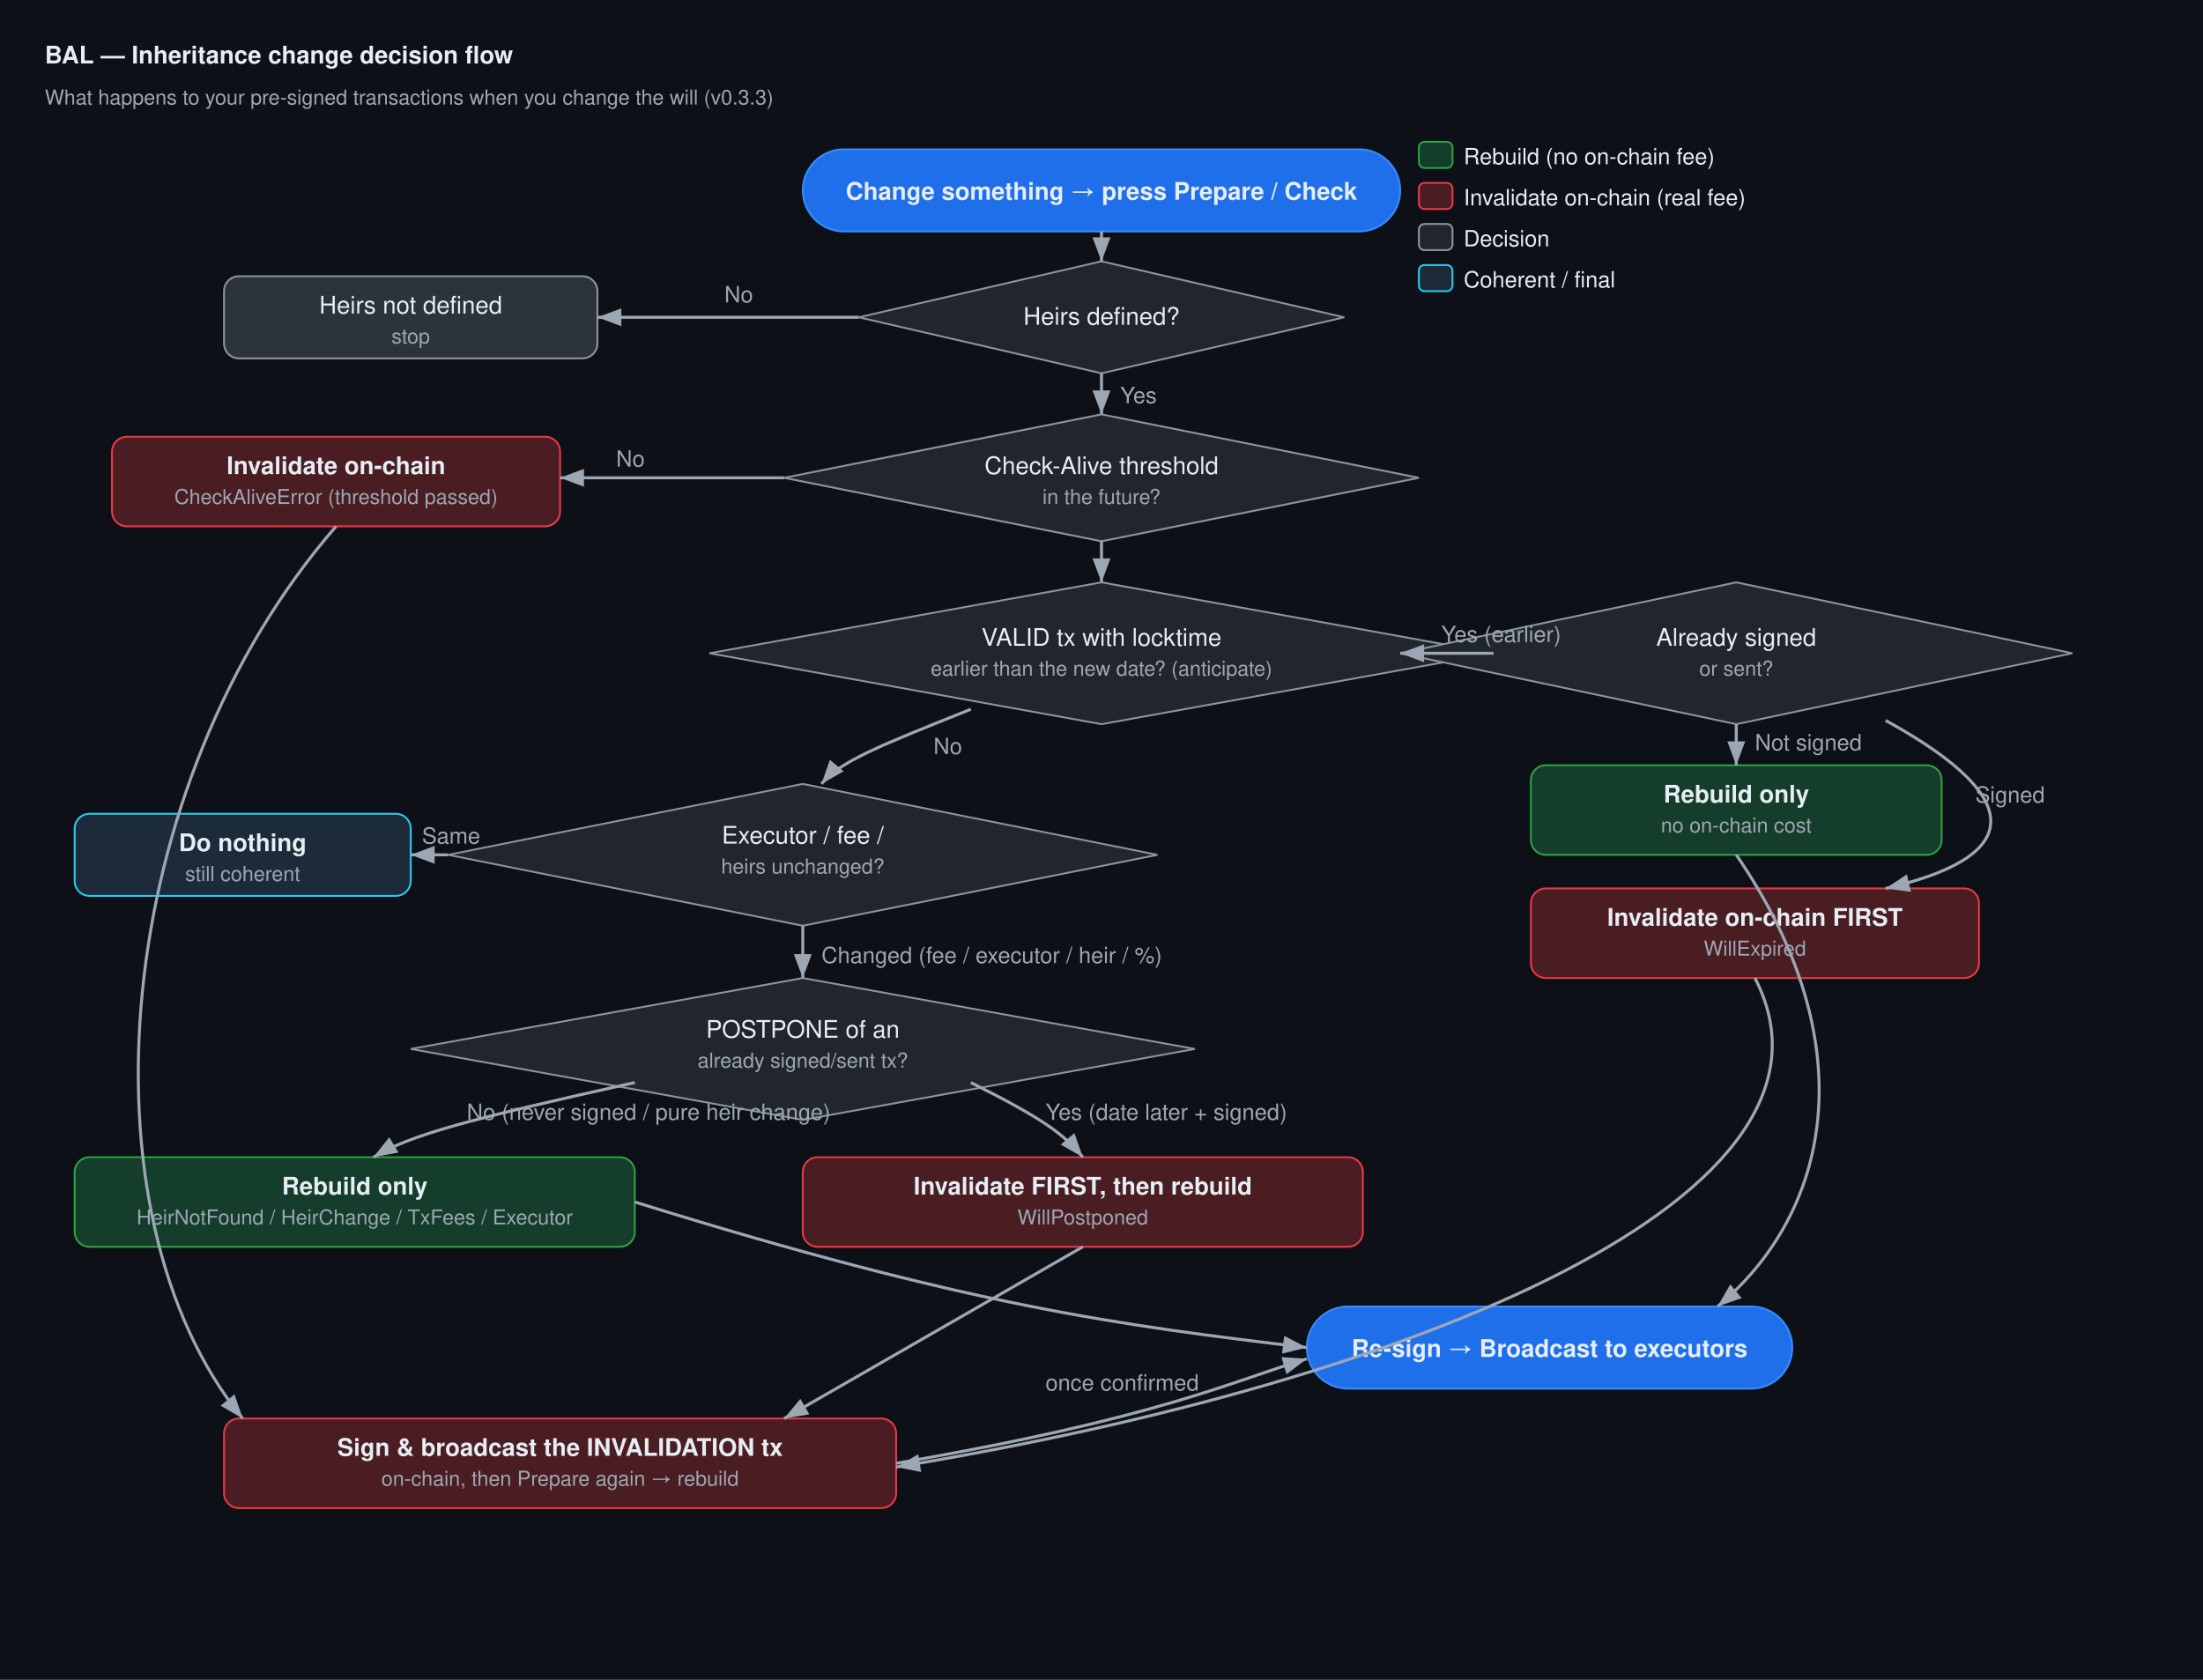
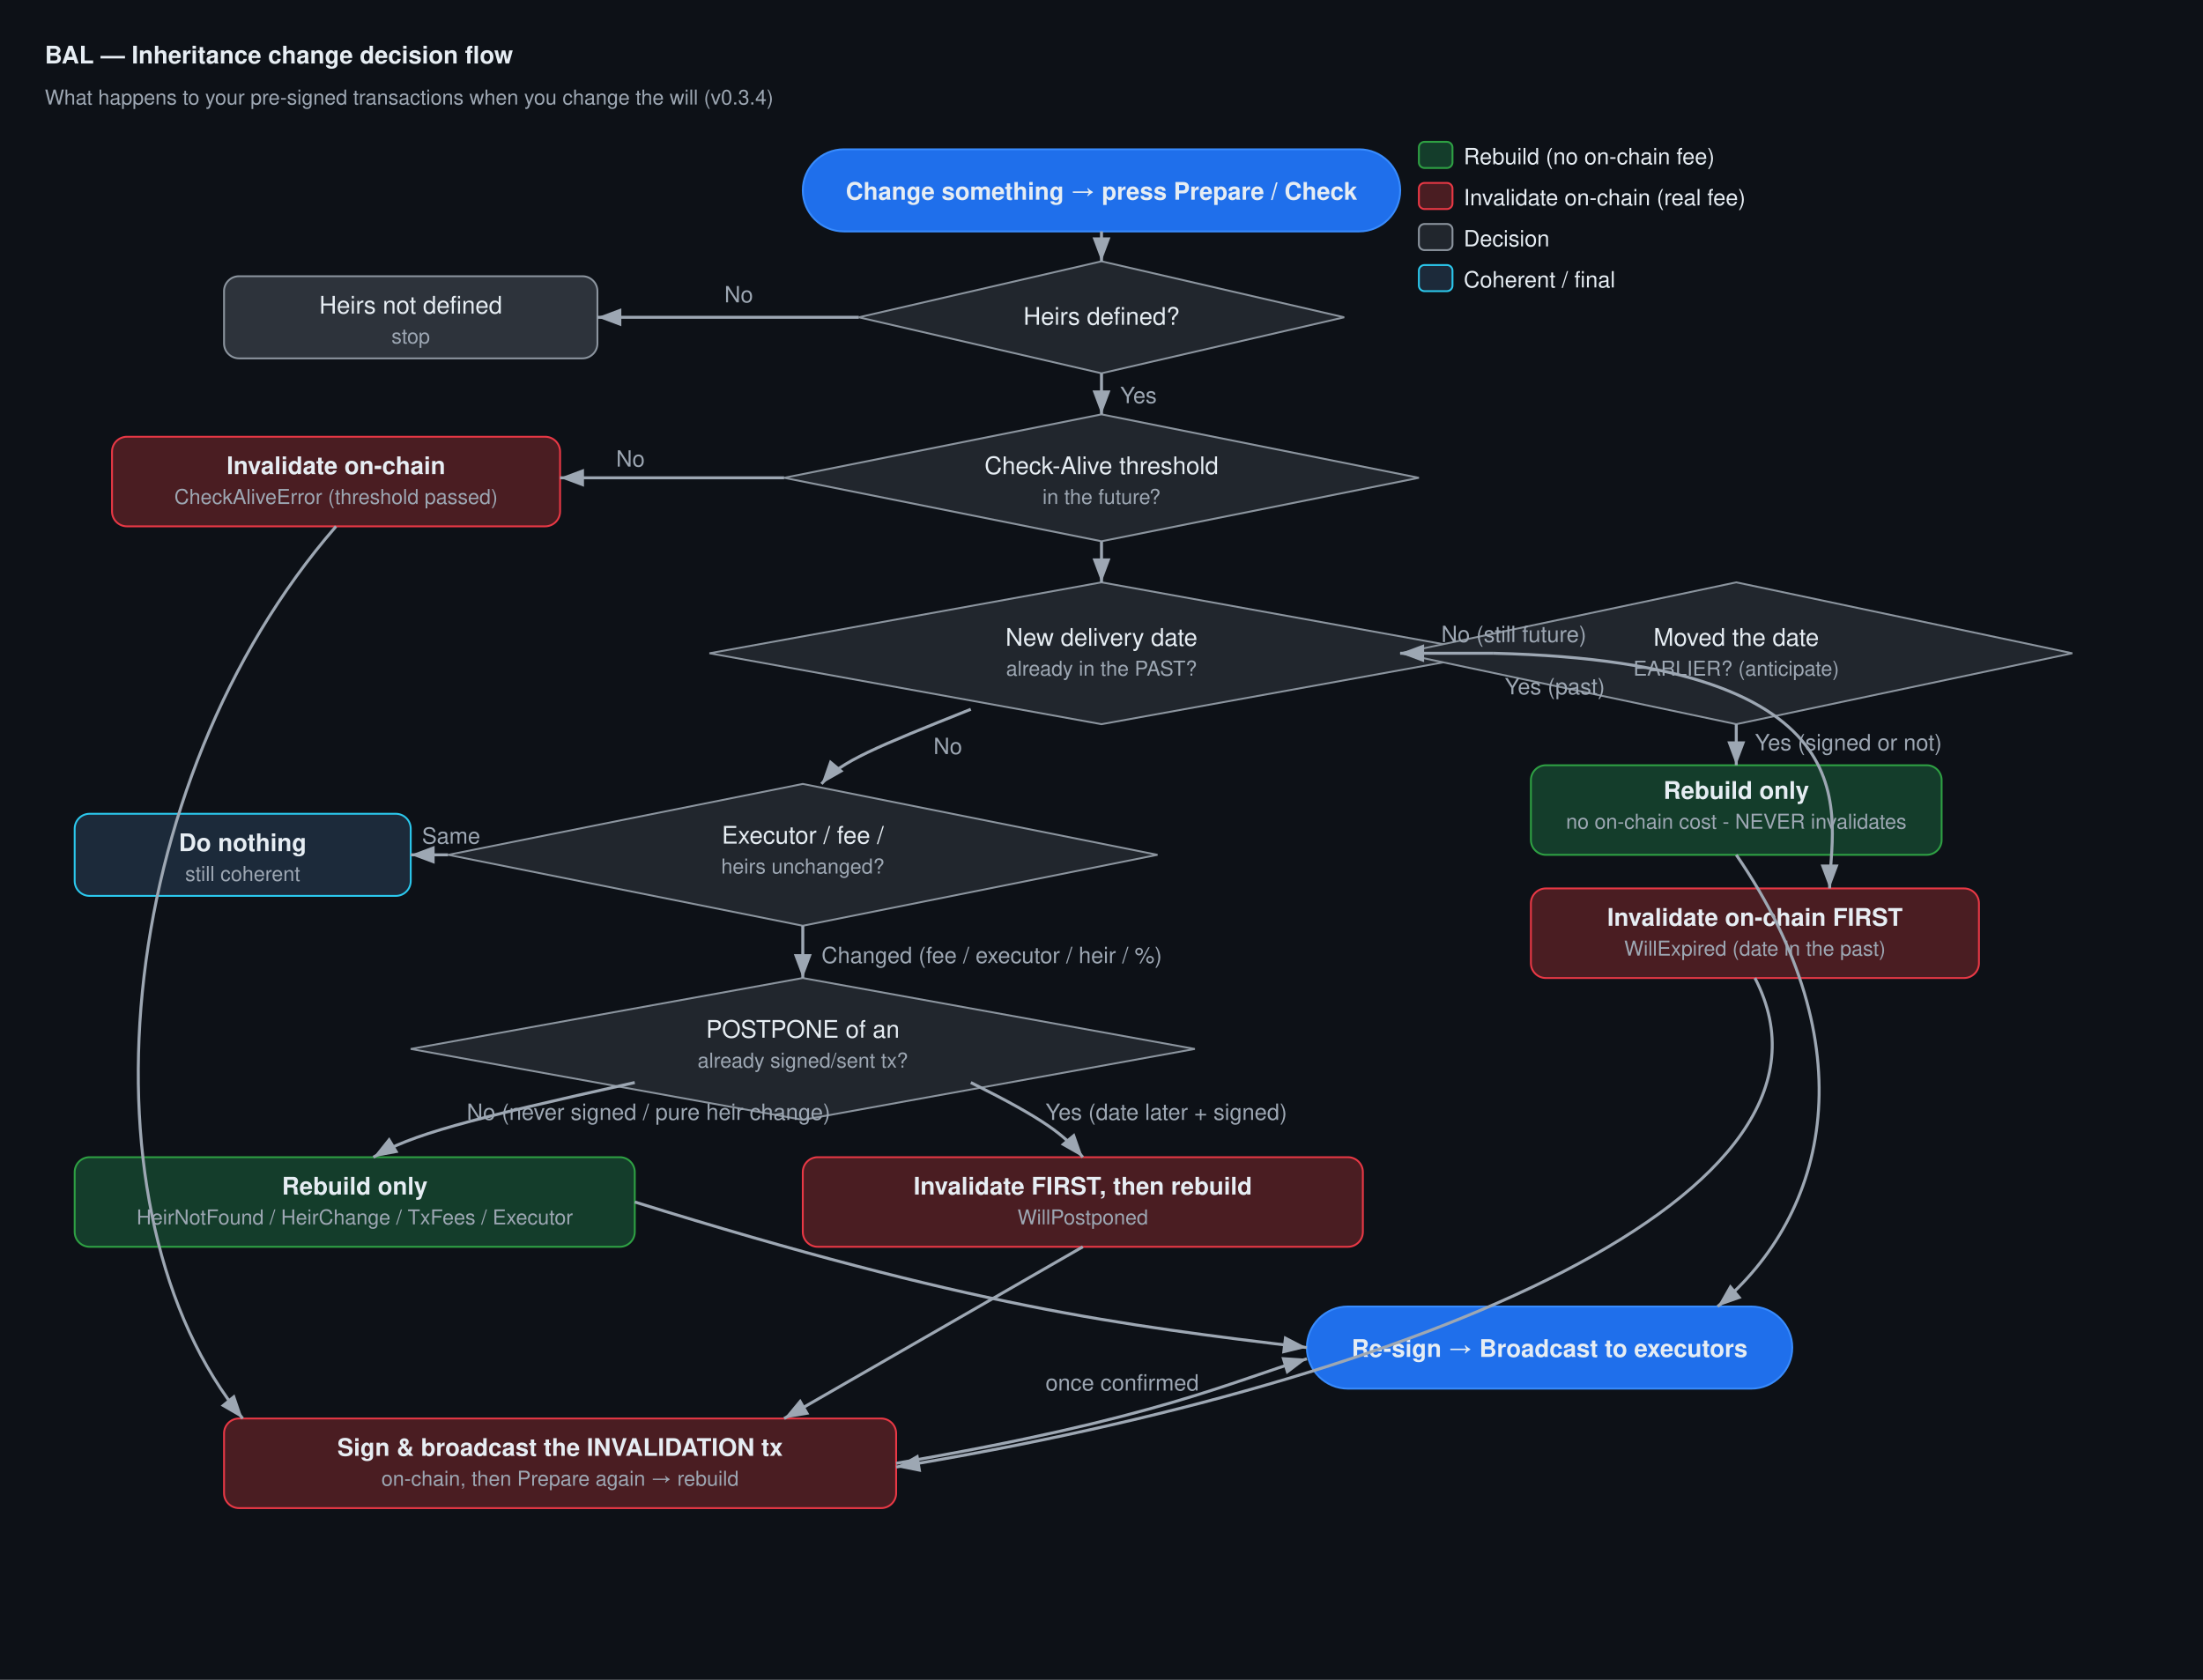
<svg xmlns="http://www.w3.org/2000/svg" width="1180" height="900" viewBox="0 0 1180 900" font-family="Segoe UI, Helvetica, Arial, sans-serif">
  <defs>
    <marker id="arr" markerWidth="10" markerHeight="10" refX="8" refY="3" orient="auto" markerUnits="strokeWidth">
      <path d="M0,0 L8,3 L0,6 Z" fill="#9da7b3" />
    </marker>
    <style>
      .bg{fill:#0d1117}
      .edge{stroke:#9da7b3;stroke-width:1.6;fill:none;marker-end:url(#arr)}
      .lbl{fill:#9da7b3;font-size:12px}
      .start{fill:#1f6feb;stroke:#388bfd}
      .dec{fill:#21262d;stroke:#8b949e}
      .rebuild{fill:#143d2b;stroke:#2ea043}
      .inval{fill:#4a1d22;stroke:#e83845}
      .ok{fill:#1c2a3a;stroke:#2bc8ed}
      .term{fill:#2d333b;stroke:#8b949e}
      text{fill:#e6edf3;font-size:13px}
      .ttl{font-size:13px;font-weight:600}
      .sub{font-size:11px;fill:#9da7b3}
      .leg{font-size:12px}
    </style>
  </defs>
  <rect class="bg" x="0" y="0" width="1180" height="900" />
  <text x="24" y="34" font-size="20" font-weight="700">BAL — Inheritance change decision flow</text>
-   <text x="24" y="56" class="sub">What happens to your pre-signed transactions when you change the will (v0.3.3)</text>
+   <text x="24" y="56" class="sub">What happens to your pre-signed transactions when you change the will (v0.3.4)</text>
  <g transform="translate(760,76)">
    <rect class="rebuild" x="0" y="0" width="18" height="14" rx="3" />
    <text x="24" y="12" class="leg">Rebuild (no on-chain fee)</text>
    <rect class="inval" x="0" y="22" width="18" height="14" rx="3" />
    <text x="24" y="34" class="leg">Invalidate on-chain (real fee)</text>
    <rect class="dec" x="0" y="44" width="18" height="14" rx="3" />
    <text x="24" y="56" class="leg">Decision</text>
    <rect class="ok" x="0" y="66" width="18" height="14" rx="3" />
    <text x="24" y="78" class="leg">Coherent / final</text>
  </g>
  <rect class="start" x="430" y="80" width="320" height="44" rx="22" />
  <text x="590" y="107" text-anchor="middle" class="ttl">Change something → press Prepare / Check</text>
  <polygon class="dec" points="590,140 720,170 590,200 460,170" />
  <text x="590" y="174" text-anchor="middle">Heirs defined?</text>
  <path class="edge" d="M590,124 L590,140" />
  <polygon class="dec" points="590,222 760,256 590,290 420,256" />
  <text x="590" y="254" text-anchor="middle">Check-Alive threshold</text>
  <text x="590" y="270" text-anchor="middle" class="sub">in the future?</text>
  <path class="edge" d="M590,200 L590,222" />
  <text x="600" y="216" class="lbl">Yes</text>
  <rect class="term" x="120" y="148" width="200" height="44" rx="8" />
  <text x="220" y="168" text-anchor="middle">Heirs not defined</text>
  <text x="220" y="184" text-anchor="middle" class="sub">stop</text>
  <path class="edge" d="M460,170 L320,170" />
  <text x="388" y="162" class="lbl">No</text>
  <rect class="inval" x="60" y="234" width="240" height="48" rx="8" />
  <text x="180" y="254" text-anchor="middle" class="ttl">Invalidate on-chain</text>
  <text x="180" y="270" text-anchor="middle" class="sub">CheckAliveError (threshold passed)</text>
  <path class="edge" d="M420,256 L300,256" />
  <text x="330" y="250" class="lbl">No</text>
  <polygon class="dec" points="590,312 800,350 590,388 380,350" />
-   <text x="590" y="346" text-anchor="middle">VALID tx with locktime</text>
-   <text x="590" y="362" text-anchor="middle" class="sub">earlier than the new date? (anticipate)</text>
+   <text x="590" y="346" text-anchor="middle">New delivery date</text>
+   <text x="590" y="362" text-anchor="middle" class="sub">already in the PAST?</text>
  <path class="edge" d="M590,290 L590,312" />
  <polygon class="dec" points="930,312 1110,350 930,388 750,350" />
-   <text x="930" y="346" text-anchor="middle">Already signed</text>
-   <text x="930" y="362" text-anchor="middle" class="sub">or sent?</text>
+   <text x="930" y="346" text-anchor="middle">Moved the date</text>
+   <text x="930" y="362" text-anchor="middle" class="sub">EARLIER? (anticipate)</text>
  <path class="edge" d="M800,350 L750,350" />
-   <text x="772" y="344" class="lbl">Yes (earlier)</text>
+   <text x="772" y="344" class="lbl">No (still future)</text>
  <rect class="rebuild" x="820" y="410" width="220" height="48" rx="8" />
-   <text x="930" y="430" text-anchor="middle" class="ttl">Rebuild only</text>
-   <text x="930" y="446" text-anchor="middle" class="sub">no on-chain cost</text>
+   <text x="930" y="428" text-anchor="middle" class="ttl">Rebuild only</text>
+   <text x="930" y="444" text-anchor="middle" class="sub">no on-chain cost - NEVER invalidates</text>
  <path class="edge" d="M930,388 L930,410" />
-   <text x="940" y="402" class="lbl">Not signed</text>
+   <text x="940" y="402" class="lbl">Yes (signed or not)</text>
  <rect class="inval" x="820" y="476" width="240" height="48" rx="8" />
  <text x="940" y="496" text-anchor="middle" class="ttl">Invalidate on-chain FIRST</text>
-   <text x="940" y="512" text-anchor="middle" class="sub">WillExpired</text>
-   <path class="edge" d="M1010,386 C1090,430 1080,460 1010,476" />
-   <text x="1058" y="430" class="lbl">Signed</text>
+   <text x="940" y="512" text-anchor="middle" class="sub">WillExpired (date in the past)</text>
+   <path class="edge" d="M800,350 C1010,355 980,440 980,476" />
+   <text x="806" y="372" class="lbl">Yes (past)</text>
  <polygon class="dec" points="430,420 620,458 430,496 240,458" />
  <text x="430" y="452" text-anchor="middle">Executor / fee /</text>
  <text x="430" y="468" text-anchor="middle" class="sub">heirs unchanged?</text>
  <path class="edge" d="M520,380 C470,400 450,408 440,420" />
  <text x="500" y="404" class="lbl">No</text>
  <rect class="ok" x="40" y="436" width="180" height="44" rx="8" />
  <text x="130" y="456" text-anchor="middle" class="ttl">Do nothing</text>
  <text x="130" y="472" text-anchor="middle" class="sub">still coherent</text>
  <path class="edge" d="M240,458 L220,458" />
  <text x="226" y="452" class="lbl">Same</text>
  <polygon class="dec" points="430,524 640,562 430,600 220,562" />
  <text x="430" y="556" text-anchor="middle">POSTPONE of an</text>
  <text x="430" y="572" text-anchor="middle" class="sub">already signed/sent tx?</text>
  <path class="edge" d="M430,496 L430,524" />
  <text x="440" y="516" class="lbl">Changed (fee / executor / heir / %)</text>
  <rect class="rebuild" x="40" y="620" width="300" height="48" rx="8" />
  <text x="190" y="640" text-anchor="middle" class="ttl">Rebuild only</text>
  <text x="190" y="656" text-anchor="middle" class="sub">HeirNotFound / HeirChange / TxFees / Executor</text>
  <path class="edge" d="M340,580 C250,600 220,608 200,620" />
  <text x="250" y="600" class="lbl">No (never signed / pure heir change)</text>
  <rect class="inval" x="430" y="620" width="300" height="48" rx="8" />
  <text x="580" y="640" text-anchor="middle" class="ttl">Invalidate FIRST, then rebuild</text>
  <text x="580" y="656" text-anchor="middle" class="sub">WillPostponed</text>
  <path class="edge" d="M520,580 C560,600 570,608 580,620" />
  <text x="560" y="600" class="lbl">Yes (date later + signed)</text>
  <rect class="start" x="700" y="700" width="260" height="44" rx="22" />
  <text x="830" y="727" text-anchor="middle" class="ttl">Re-sign → Broadcast to executors</text>
  <path class="edge" d="M930,458 C1000,560 980,650 920,700" />
  <path class="edge" d="M340,644 C520,700 600,710 700,722" />
  <rect class="inval" x="120" y="760" width="360" height="48" rx="8" />
  <text x="300" y="780" text-anchor="middle" class="ttl">Sign &amp; broadcast the INVALIDATION tx</text>
  <text x="300" y="796" text-anchor="middle" class="sub">on-chain, then Prepare again → rebuild</text>
  <path class="edge" d="M180,282 C60,420 40,650 130,760" />
  <path class="edge" d="M940,524 C1000,640 760,740 480,786" />
  <path class="edge" d="M580,668 L420,760" />
  <path class="edge" d="M480,784 C620,760 660,740 700,728" />
  <text x="560" y="745" class="lbl">once confirmed</text>
</svg>
